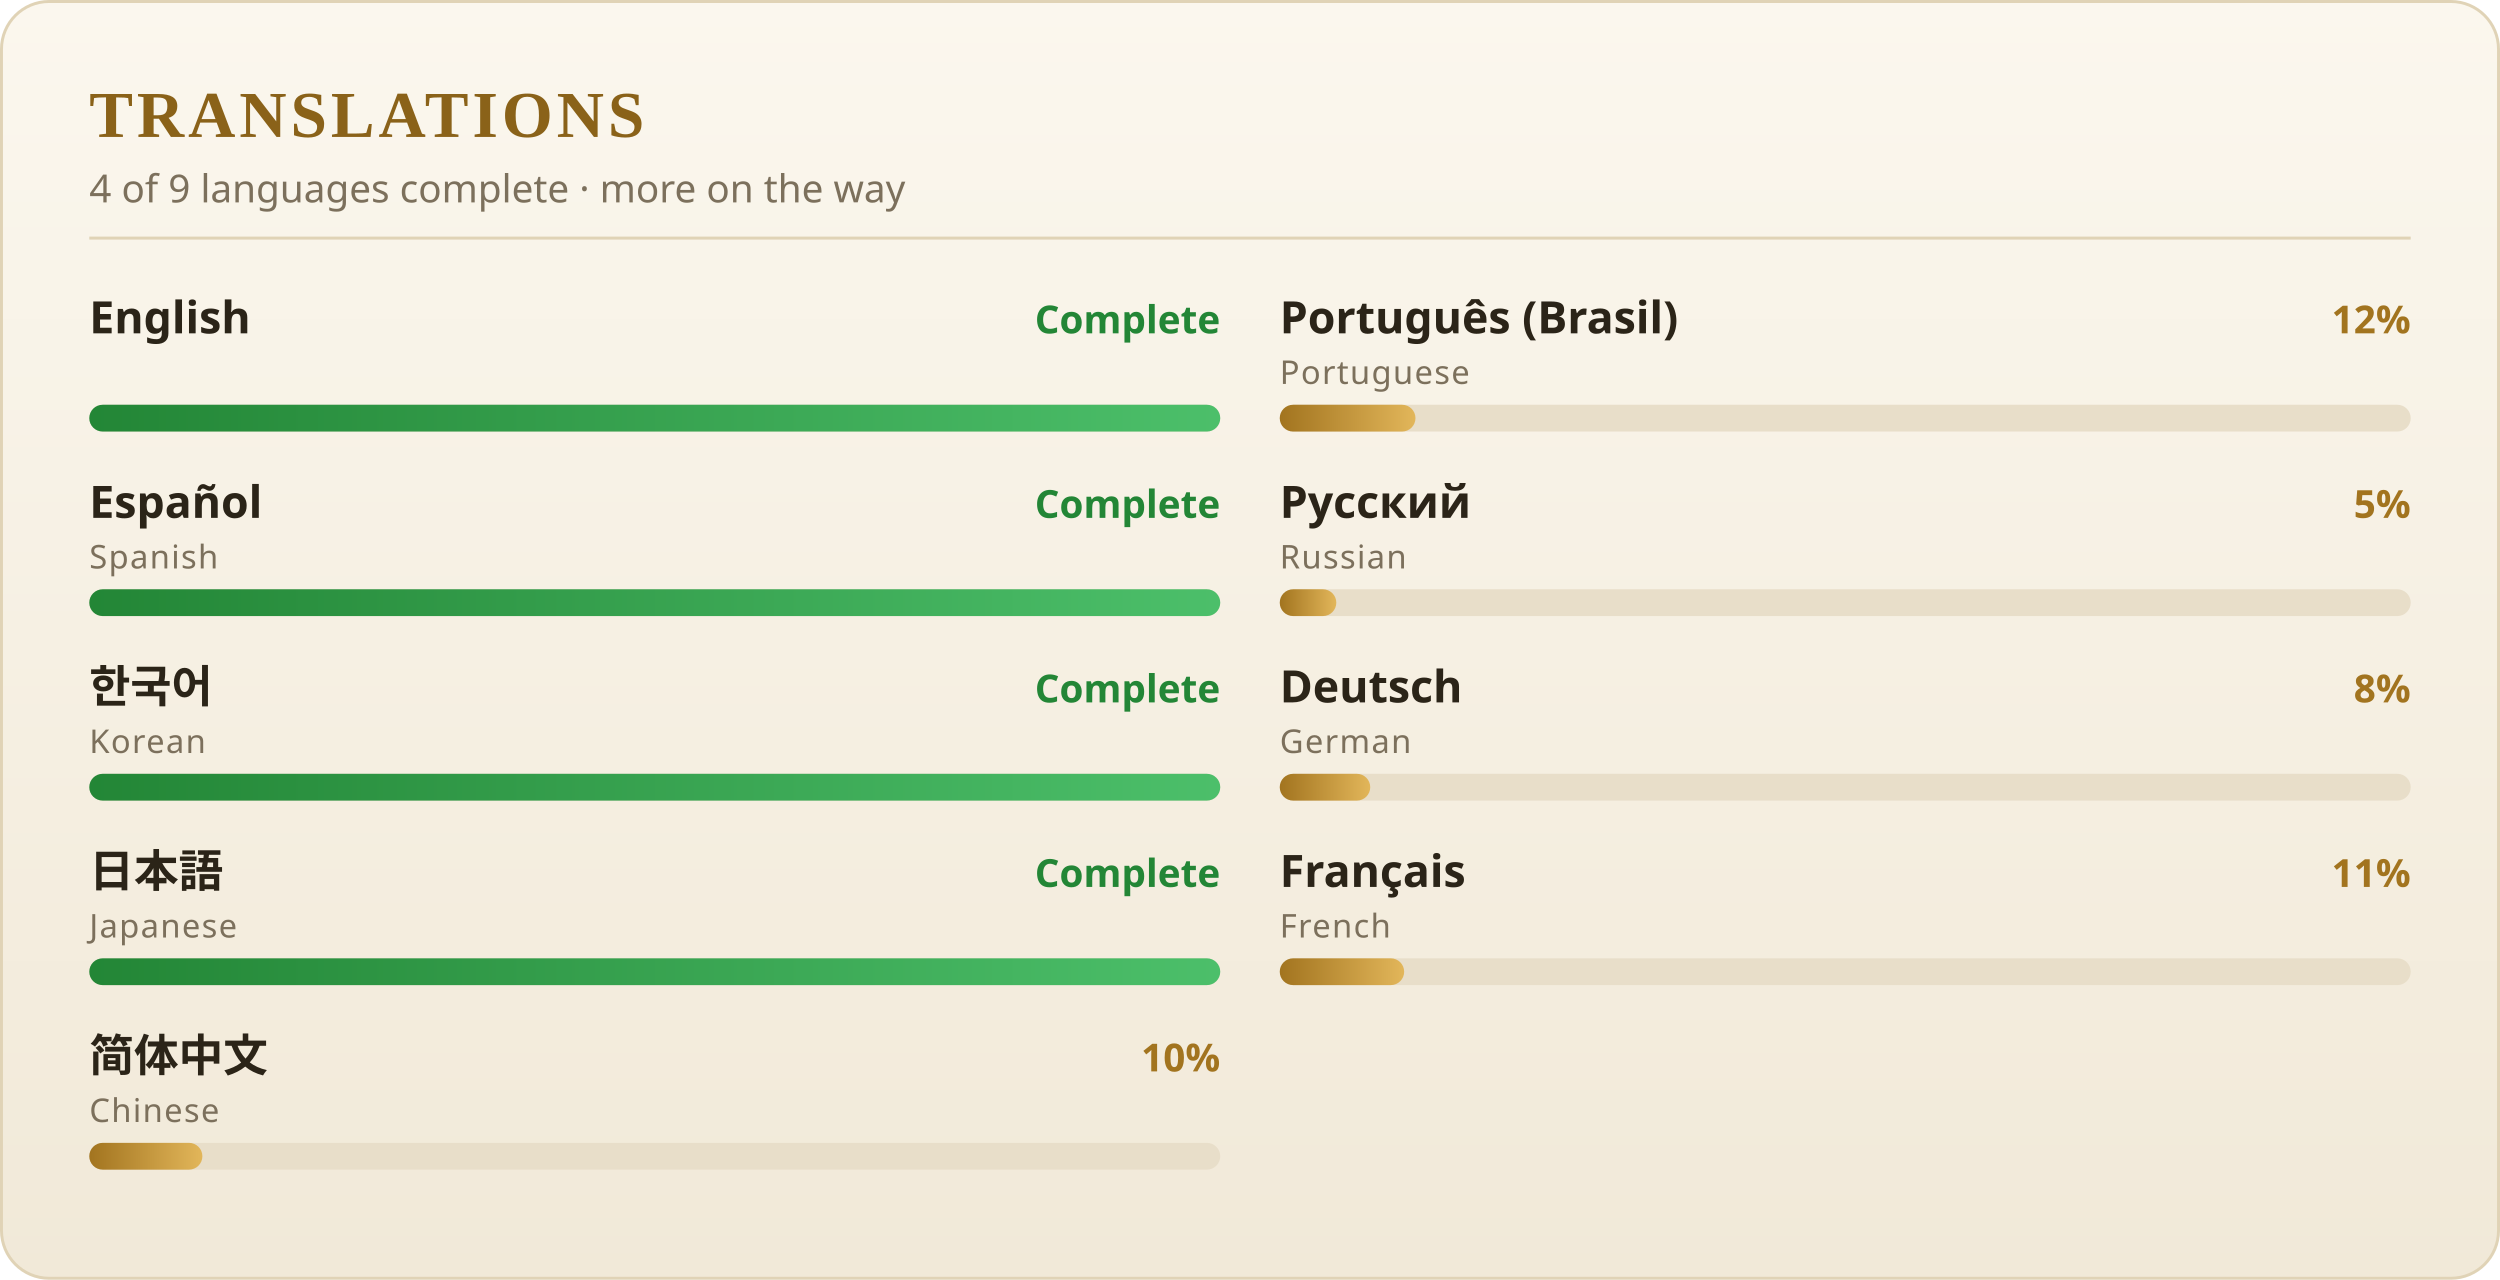
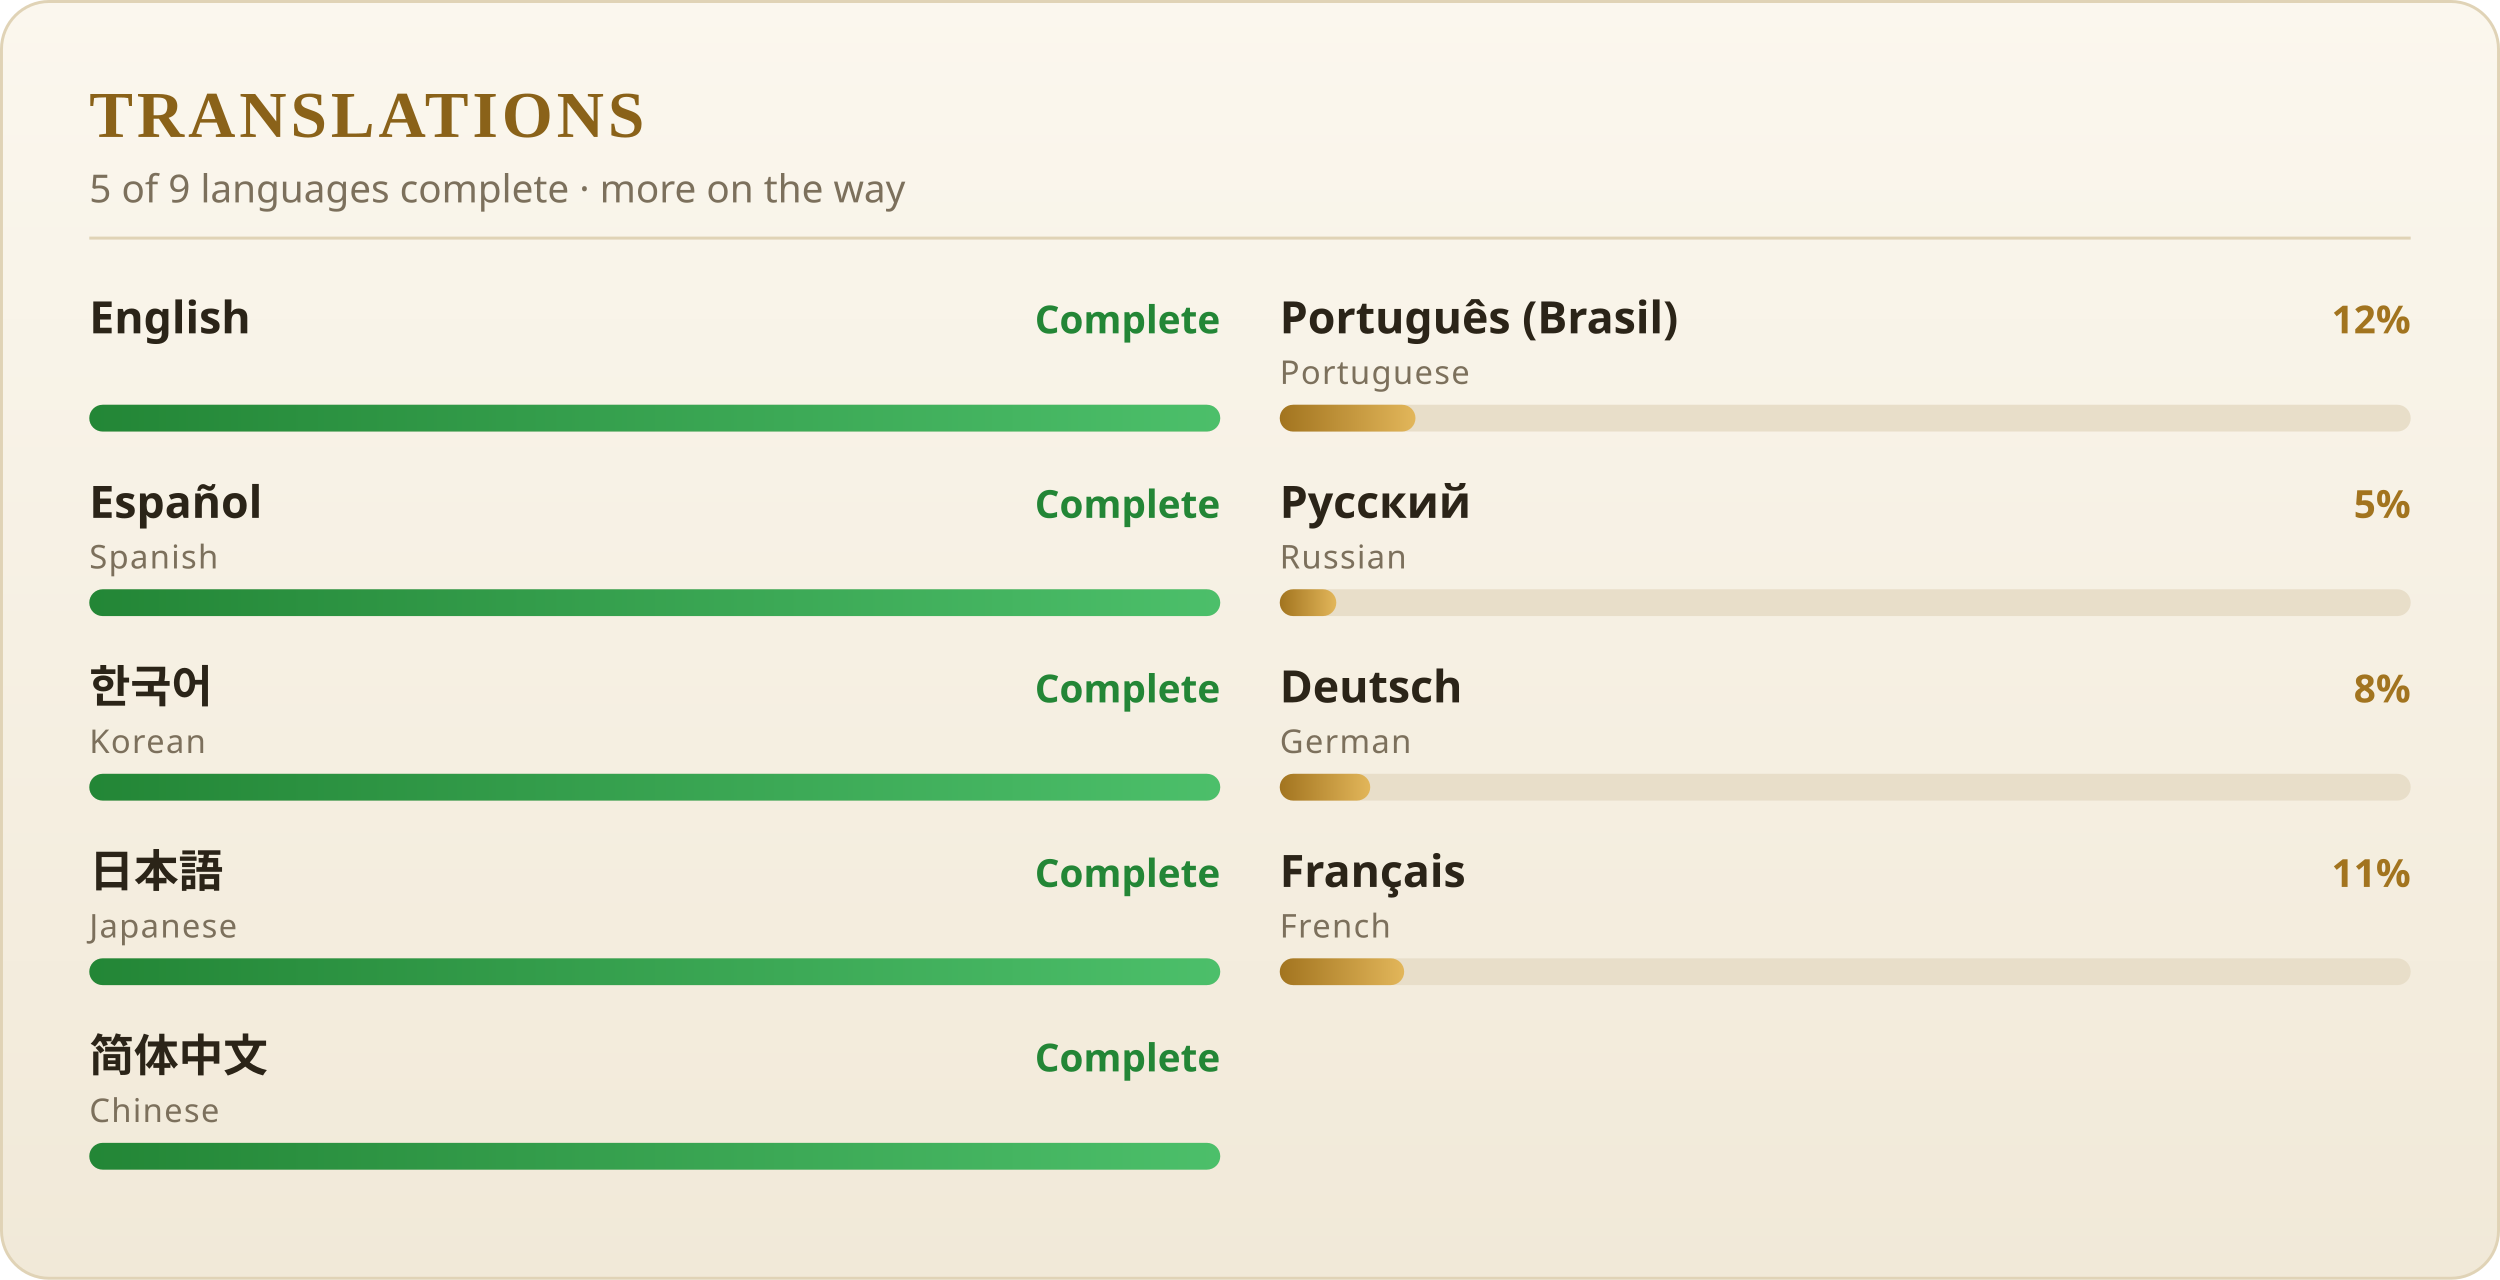
- <svg xmlns="http://www.w3.org/2000/svg" width="840" height="430" viewBox="0 0 840 430" role="img" aria-label="Translation progress: 4 of 9 languages complete">
+ <svg xmlns="http://www.w3.org/2000/svg" width="840" height="430" viewBox="0 0 840 430" role="img" aria-label="Translation progress: 5 of 9 languages complete">
  <defs>
    <linearGradient id="bg" x1="0" y1="0" x2="0" y2="1">
      <stop offset="0" stop-color="#fbf7ee" />
      <stop offset="1" stop-color="#f1e9d8" />
    </linearGradient>
    <linearGradient id="gDone" x1="0" x2="1">
      <stop offset="0" stop-color="#238636" />
      <stop offset="1" stop-color="#4cbf6a" />
    </linearGradient>
    <linearGradient id="gPart" x1="0" x2="1">
      <stop offset="0" stop-color="#a2741f" />
      <stop offset="1" stop-color="#e2b65a" />
    </linearGradient>
  </defs>
  <style>
    text { font-family: -apple-system, 'Segoe UI', 'Noto Sans', 'Noto Sans CJK JP', 'Noto Sans KR', 'Hiragino Sans', 'Malgun Gothic', 'Microsoft YaHei', sans-serif; }
    .title { font: 600 22px Georgia, 'Times New Roman', serif; fill: #8a6219; letter-spacing: 0.06em; }
    .lead { font-size: 13px; fill: #7c705c; }
    .name { font-size: 15px; font-weight: 600; fill: #2b2418; }
    .sub { font-size: 11px; fill: #7c705c; letter-spacing: 0.04em; text-transform: uppercase; }
    .pct { font-size: 13px; font-weight: 700; }
    .done { fill: #238636; } .part { fill: #a2741f; } .soon { fill: #b3a891; font-weight: 500; }
  </style>
  <rect x="0.5" y="0.5" width="839" height="429" rx="16" fill="url(#bg)" stroke="#e0d3b6" />
  <text x="30" y="46" class="title">TRANSLATIONS</text>
-   <text x="30" y="68" class="lead">4 of 9 languages complete · more on the way</text>
+   <text x="30" y="68" class="lead">5 of 9 languages complete · more on the way</text>
  <line x1="30" y1="80" x2="810" y2="80" stroke="#e0d3b6" />
  <g transform="translate(30,96)">
    <text x="0" y="16" class="name">English</text>
    <text x="380" y="16" class="pct done" text-anchor="end">Complete</text>
    <rect x="0" y="40" width="380" height="9" rx="4.5" fill="#e8dec9" />
    <rect x="0" y="40" width="380.0" height="9" rx="4.5" fill="url(#gDone)">
      <animate attributeName="width" from="0" to="380.0" dur="1.2s" begin="0.10s" fill="freeze" calcMode="spline" keySplines="0.2 0.8 0.2 1" keyTimes="0;1" />
    </rect>
  </g>
  <g transform="translate(30,158)">
    <text x="0" y="16" class="name">Español</text>
    <text x="380" y="16" class="pct done" text-anchor="end">Complete</text>
    <text x="0" y="33" class="sub">Spanish</text>
    <rect x="0" y="40" width="380" height="9" rx="4.5" fill="#e8dec9" />
    <rect x="0" y="40" width="380.0" height="9" rx="4.5" fill="url(#gDone)">
      <animate attributeName="width" from="0" to="380.0" dur="1.2s" begin="0.18s" fill="freeze" calcMode="spline" keySplines="0.2 0.8 0.2 1" keyTimes="0;1" />
    </rect>
  </g>
  <g transform="translate(30,220)">
    <text x="0" y="16" class="name">한국어</text>
    <text x="380" y="16" class="pct done" text-anchor="end">Complete</text>
    <text x="0" y="33" class="sub">Korean</text>
    <rect x="0" y="40" width="380" height="9" rx="4.5" fill="#e8dec9" />
    <rect x="0" y="40" width="380.0" height="9" rx="4.5" fill="url(#gDone)">
      <animate attributeName="width" from="0" to="380.0" dur="1.2s" begin="0.26s" fill="freeze" calcMode="spline" keySplines="0.2 0.8 0.2 1" keyTimes="0;1" />
    </rect>
  </g>
  <g transform="translate(30,282)">
    <text x="0" y="16" class="name">日本語</text>
    <text x="380" y="16" class="pct done" text-anchor="end">Complete</text>
    <text x="0" y="33" class="sub">Japanese</text>
    <rect x="0" y="40" width="380" height="9" rx="4.5" fill="#e8dec9" />
    <rect x="0" y="40" width="380.0" height="9" rx="4.5" fill="url(#gDone)">
      <animate attributeName="width" from="0" to="380.0" dur="1.2s" begin="0.34s" fill="freeze" calcMode="spline" keySplines="0.2 0.8 0.2 1" keyTimes="0;1" />
    </rect>
  </g>
  <g transform="translate(30,344)">
    <text x="0" y="16" class="name">简体中文</text>
-     <text x="380" y="16" class="pct part" text-anchor="end">10%</text>
+     <text x="380" y="16" class="pct done" text-anchor="end">Complete</text>
    <text x="0" y="33" class="sub">Chinese</text>
    <rect x="0" y="40" width="380" height="9" rx="4.5" fill="#e8dec9" />
-     <rect x="0" y="40" width="38.0" height="9" rx="4.5" fill="url(#gPart)">
-       <animate attributeName="width" from="0" to="38.0" dur="1.2s" begin="0.42s" fill="freeze" calcMode="spline" keySplines="0.2 0.8 0.2 1" keyTimes="0;1" />
+     <rect x="0" y="40" width="380.0" height="9" rx="4.5" fill="url(#gDone)">
+       <animate attributeName="width" from="0" to="380.0" dur="1.2s" begin="0.42s" fill="freeze" calcMode="spline" keySplines="0.2 0.8 0.2 1" keyTimes="0;1" />
    </rect>
  </g>
  <g transform="translate(430,96)">
    <text x="0" y="16" class="name">Português (Brasil)</text>
    <text x="380" y="16" class="pct part" text-anchor="end">12%</text>
    <text x="0" y="33" class="sub">Portuguese</text>
    <rect x="0" y="40" width="380" height="9" rx="4.5" fill="#e8dec9" />
    <rect x="0" y="40" width="45.6" height="9" rx="4.5" fill="url(#gPart)">
      <animate attributeName="width" from="0" to="45.6" dur="1.2s" begin="0.50s" fill="freeze" calcMode="spline" keySplines="0.2 0.8 0.2 1" keyTimes="0;1" />
    </rect>
  </g>
  <g transform="translate(430,158)">
    <text x="0" y="16" class="name">Русский</text>
    <text x="380" y="16" class="pct part" text-anchor="end">5%</text>
    <text x="0" y="33" class="sub">Russian</text>
    <rect x="0" y="40" width="380" height="9" rx="4.5" fill="#e8dec9" />
    <rect x="0" y="40" width="19.0" height="9" rx="4.5" fill="url(#gPart)">
      <animate attributeName="width" from="0" to="19.0" dur="1.2s" begin="0.58s" fill="freeze" calcMode="spline" keySplines="0.2 0.8 0.2 1" keyTimes="0;1" />
    </rect>
  </g>
  <g transform="translate(430,220)">
    <text x="0" y="16" class="name">Deutsch</text>
    <text x="380" y="16" class="pct part" text-anchor="end">8%</text>
    <text x="0" y="33" class="sub">German</text>
    <rect x="0" y="40" width="380" height="9" rx="4.5" fill="#e8dec9" />
    <rect x="0" y="40" width="30.4" height="9" rx="4.5" fill="url(#gPart)">
      <animate attributeName="width" from="0" to="30.4" dur="1.2s" begin="0.66s" fill="freeze" calcMode="spline" keySplines="0.2 0.8 0.2 1" keyTimes="0;1" />
    </rect>
  </g>
  <g transform="translate(430,282)">
    <text x="0" y="16" class="name">Français</text>
    <text x="380" y="16" class="pct part" text-anchor="end">11%</text>
    <text x="0" y="33" class="sub">French</text>
    <rect x="0" y="40" width="380" height="9" rx="4.5" fill="#e8dec9" />
    <rect x="0" y="40" width="41.8" height="9" rx="4.5" fill="url(#gPart)">
      <animate attributeName="width" from="0" to="41.8" dur="1.2s" begin="0.74s" fill="freeze" calcMode="spline" keySplines="0.2 0.8 0.2 1" keyTimes="0;1" />
    </rect>
  </g>
</svg>
